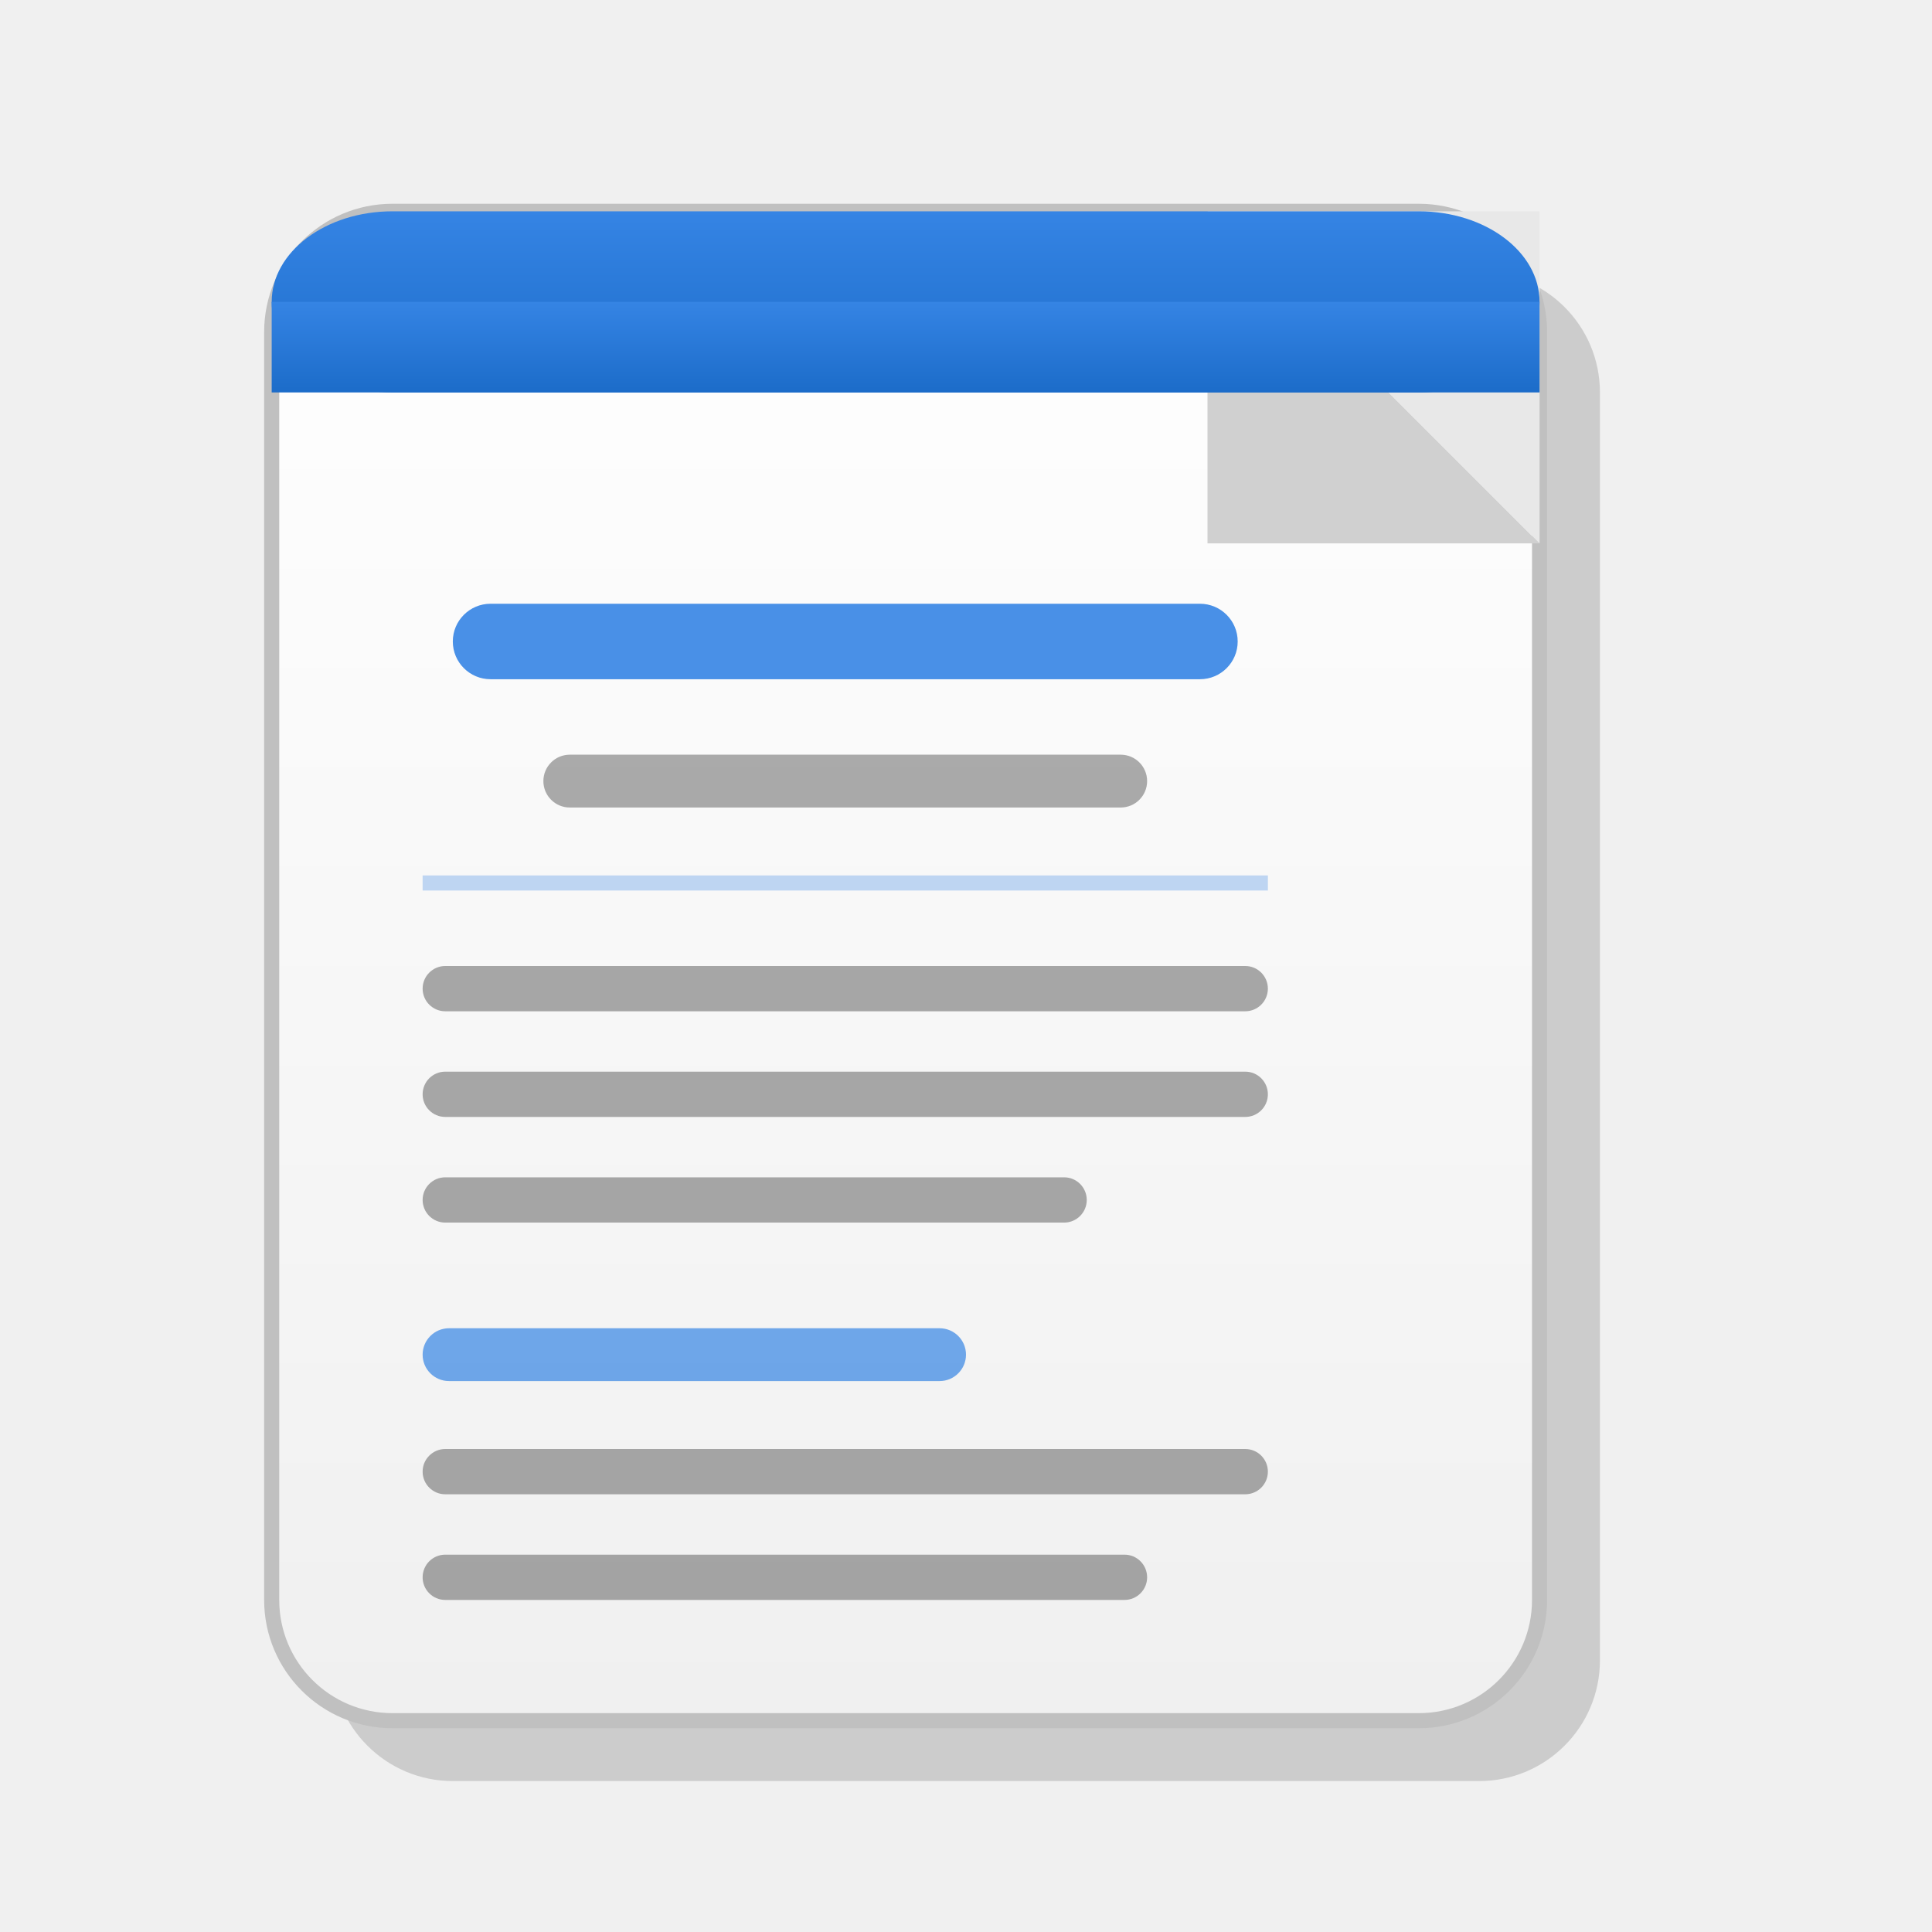
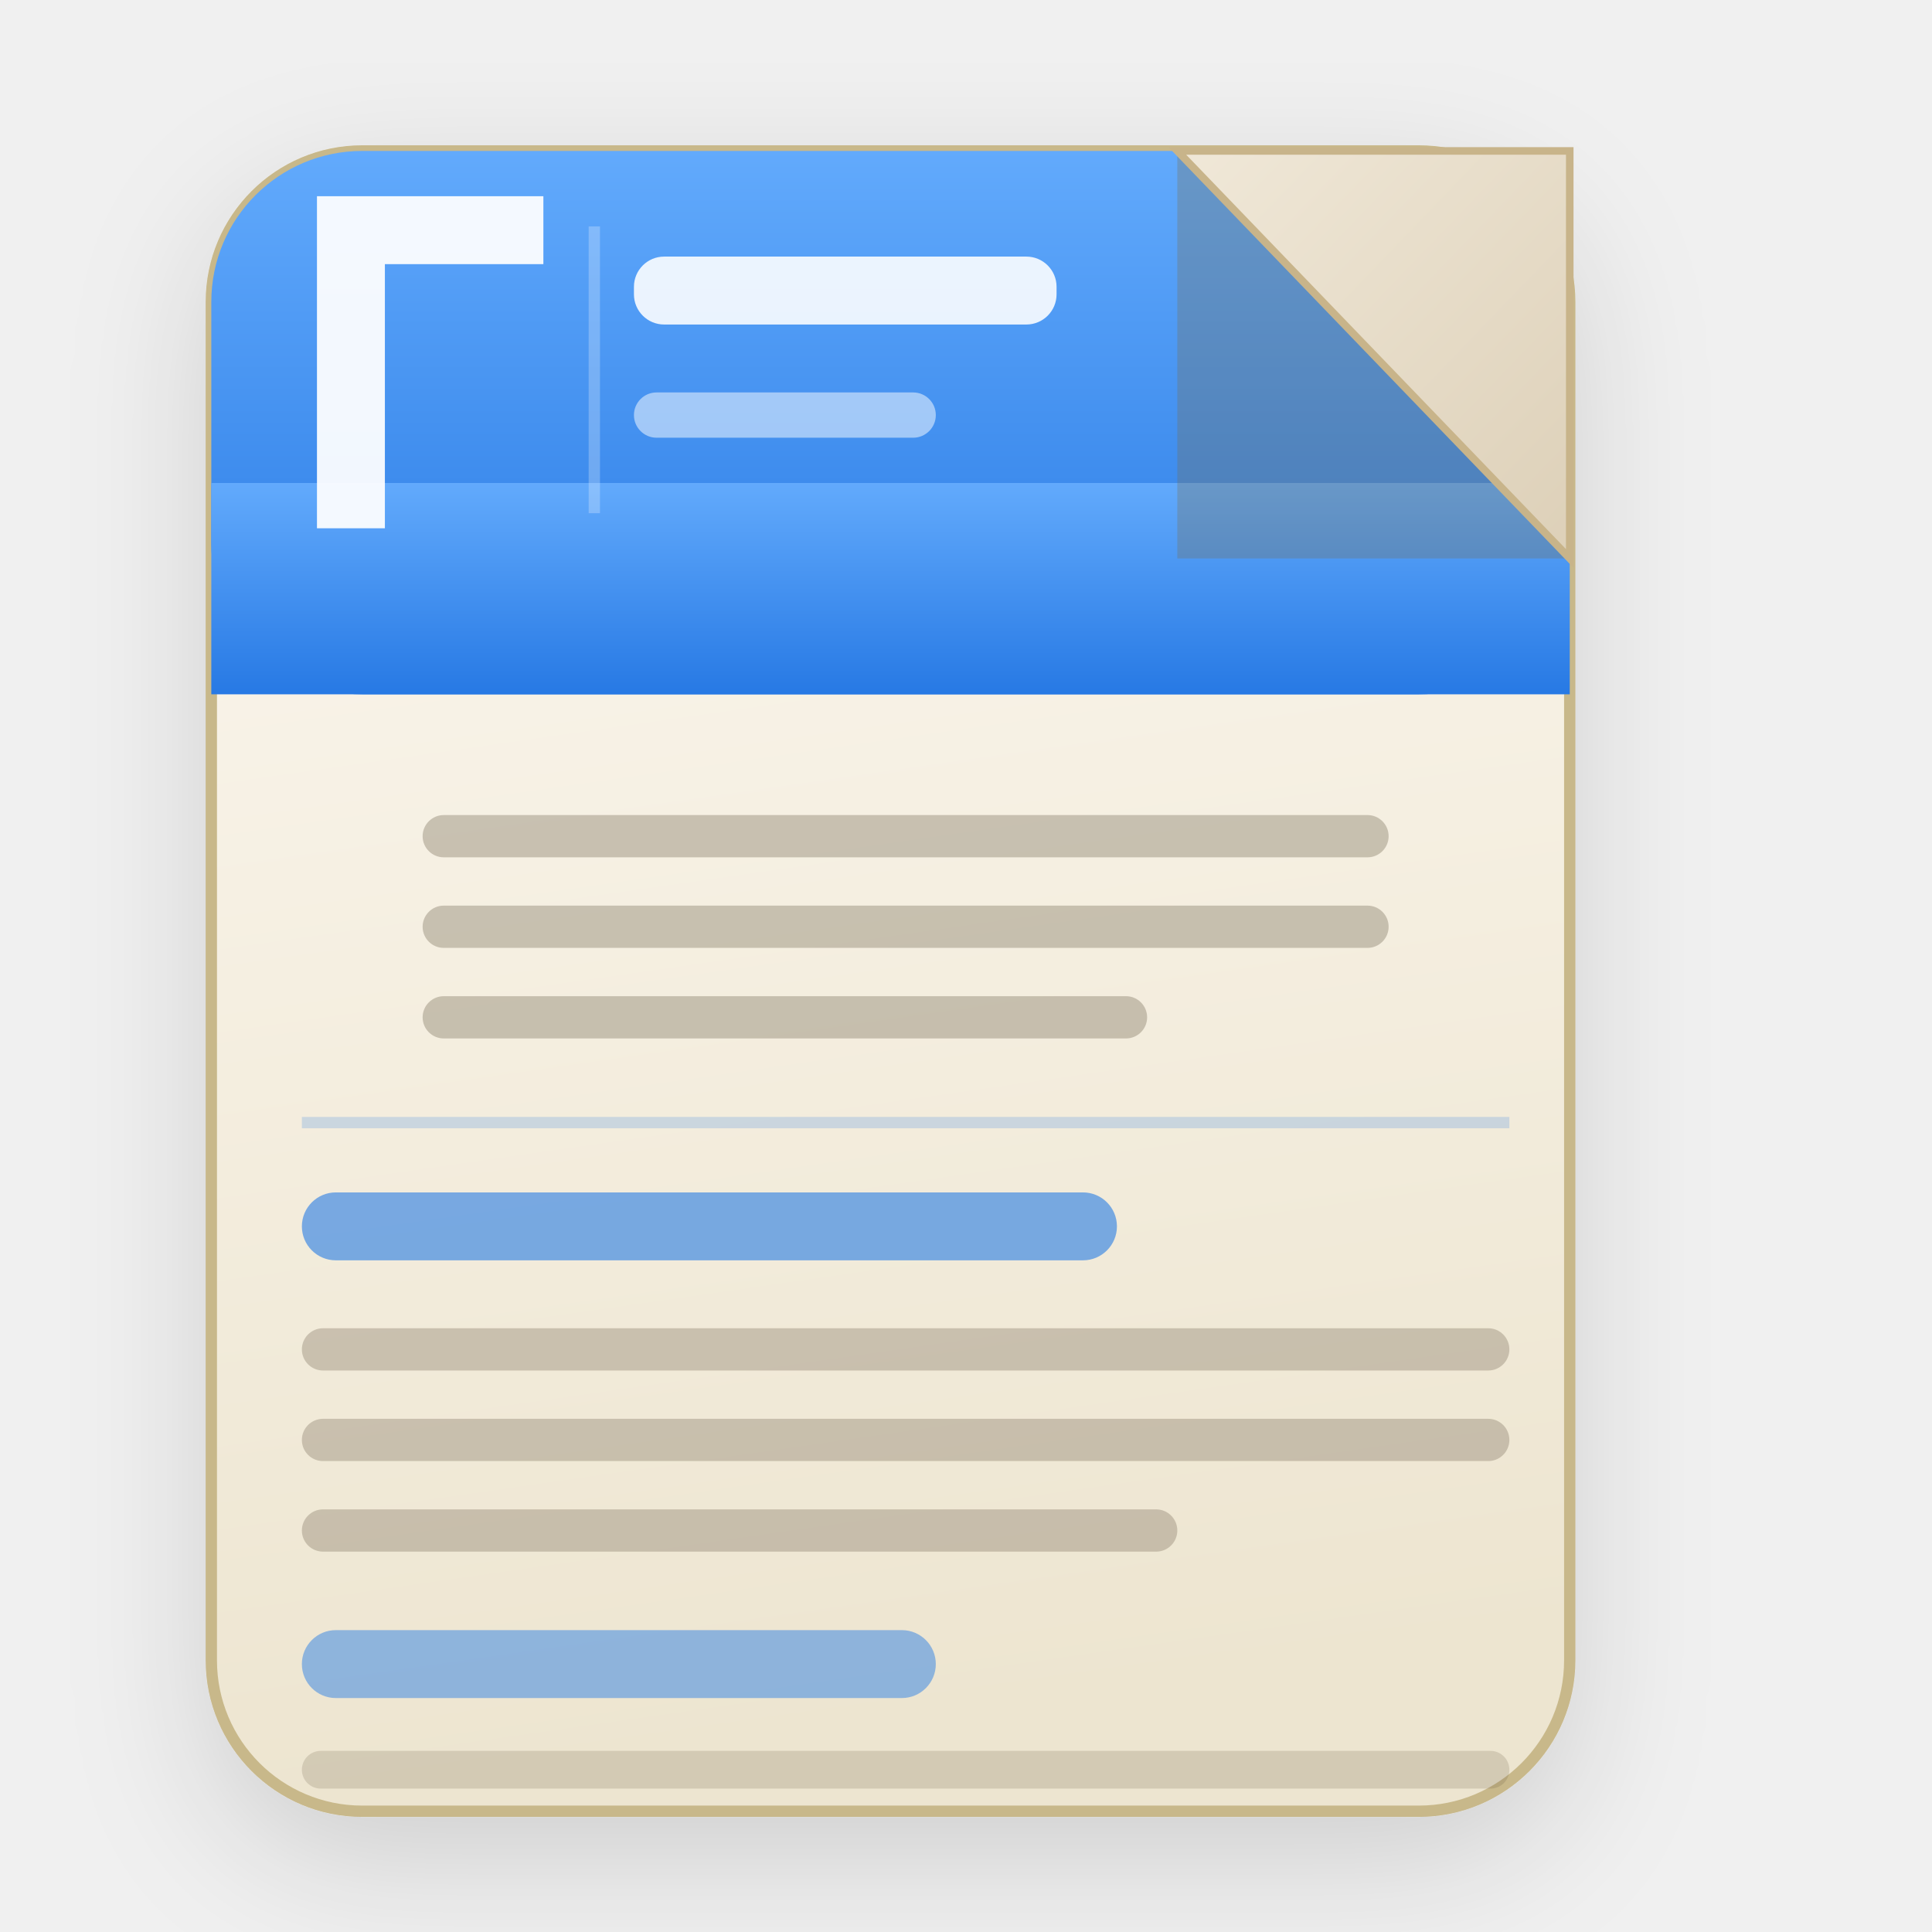
<svg xmlns="http://www.w3.org/2000/svg" viewBox="0 0 128 128" width="128" height="128">
  <defs>
-     <linearGradient id="docgrad" x1="0" y1="0" x2="0" y2="1">
-       <stop offset="0%" stop-color="#3584e4" />
-       <stop offset="100%" stop-color="#1c6cc9" />
+     <linearGradient id="gp" x1="0" y1="0" x2="0.12" y2="1">
+       <stop offset="0%" stop-color="#fdf9f2" />
+       <stop offset="100%" stop-color="#ede5d0" />
    </linearGradient>
-     <linearGradient id="pagegrad" x1="0" y1="0" x2="0" y2="1">
-       <stop offset="0%" stop-color="#ffffff" />
-       <stop offset="100%" stop-color="#f0f0f0" />
+     <linearGradient id="gh" x1="0" y1="0" x2="0" y2="1">
+       <stop offset="0%" stop-color="#62aafc" />
+       <stop offset="100%" stop-color="#2779e4" />
    </linearGradient>
+     <linearGradient id="gf" x1="0" y1="0" x2="1" y2="1">
+       <stop offset="0%" stop-color="#f0e8d8" />
+       <stop offset="100%" stop-color="#ddd0b8" />
+     </linearGradient>
+     <filter id="gs" x="-12%" y="-8%" width="124%" height="124%">
+       <feDropShadow dx="0" dy="3" stdDeviation="4.5" flood-color="#00000022" />
+     </filter>
  </defs>
-   <rect x="22" y="18" width="84" height="100" rx="8" fill="rgba(0,0,0,0.15)" />
-   <rect x="18" y="14" width="84" height="100" rx="8" fill="url(#pagegrad)" stroke="#c0c0c0" stroke-width="1" />
-   <polygon points="80,14 102,36 80,36" fill="#d0d0d0" />
-   <polygon points="80,14 102,14 102,36" fill="#e8e8e8" />
-   <rect x="18" y="14" width="84" height="12" rx="8" fill="url(#docgrad)" />
-   <rect x="18" y="20" width="84" height="6" fill="url(#docgrad)" />
-   <rect x="30" y="40" width="52" height="5" rx="2.5" fill="#3584e4" opacity="0.9" />
-   <rect x="36" y="50" width="40" height="3.5" rx="1.75" fill="#888" opacity="0.7" />
-   <rect x="28" y="58" width="56" height="1" fill="#3584e4" opacity="0.3" />
-   <rect x="28" y="64" width="56" height="3" rx="1.5" fill="#555" opacity="0.5" />
-   <rect x="28" y="71" width="56" height="3" rx="1.5" fill="#555" opacity="0.5" />
-   <rect x="28" y="78" width="44" height="3" rx="1.5" fill="#555" opacity="0.5" />
-   <rect x="28" y="88" width="36" height="3.5" rx="1.75" fill="#3584e4" opacity="0.7" />
-   <rect x="28" y="96" width="56" height="3" rx="1.5" fill="#555" opacity="0.5" />
-   <rect x="28" y="103" width="48" height="3" rx="1.5" fill="#555" opacity="0.5" />
+   <rect x="14" y="10" width="90" height="110" rx="10" ry="10" fill="url(#gp)" filter="url(#gs)" stroke="#c8b88a" stroke-width="0.75" />
+   <rect x="14" y="10" width="90" height="36" rx="10" fill="url(#gh)" />
+   <rect x="14" y="32" width="90" height="14" fill="url(#gh)" />
+   <path d="M 78 10 L 104 37 L 78 37 Z" fill="#7a6840" opacity="0.28" />
+   <path d="M 78 10 L 104 10 L 104 37 Z" fill="url(#gf)" stroke="#c8b48a" stroke-width="0.5" />
+   <path d="M 21 13 L 36 13 L 36 17.5 L 25.5 17.5 L 25.5 35 L 21 35 Z" fill="white" opacity="0.93" />
+   <rect x="39" y="15" width="0.75" height="19" fill="white" opacity="0.25" />
+   <rect x="42" y="17" width="28" height="4.5" rx="2" fill="white" opacity="0.88" />
+   <rect x="42" y="26" width="20" height="3" rx="1.5" fill="white" opacity="0.5" />
+   <rect x="28" y="54" width="64" height="2.8" rx="1.4" fill="#5c4f3a" opacity="0.3" />
+   <rect x="28" y="60" width="64" height="2.8" rx="1.4" fill="#5c4f3a" opacity="0.3" />
+   <rect x="28" y="66" width="48" height="2.8" rx="1.4" fill="#5c4f3a" opacity="0.3" />
+   <rect x="20" y="74" width="80" height="0.75" fill="#3584e4" opacity="0.22" />
+   <rect x="20" y="79" width="54" height="4.5" rx="2.25" fill="#3584e4" opacity="0.65" />
+   <rect x="20" y="88" width="80" height="2.8" rx="1.4" fill="#5c4f3a" opacity="0.27" />
+   <rect x="20" y="94" width="80" height="2.8" rx="1.4" fill="#5c4f3a" opacity="0.27" />
+   <rect x="20" y="100" width="58" height="2.8" rx="1.4" fill="#5c4f3a" opacity="0.27" />
+   <rect x="20" y="108" width="42" height="4.5" rx="2.25" fill="#3584e4" opacity="0.52" />
+   <rect x="20" y="116" width="80" height="2.5" rx="1.25" fill="#5c4f3a" opacity="0.18" />
</svg>
